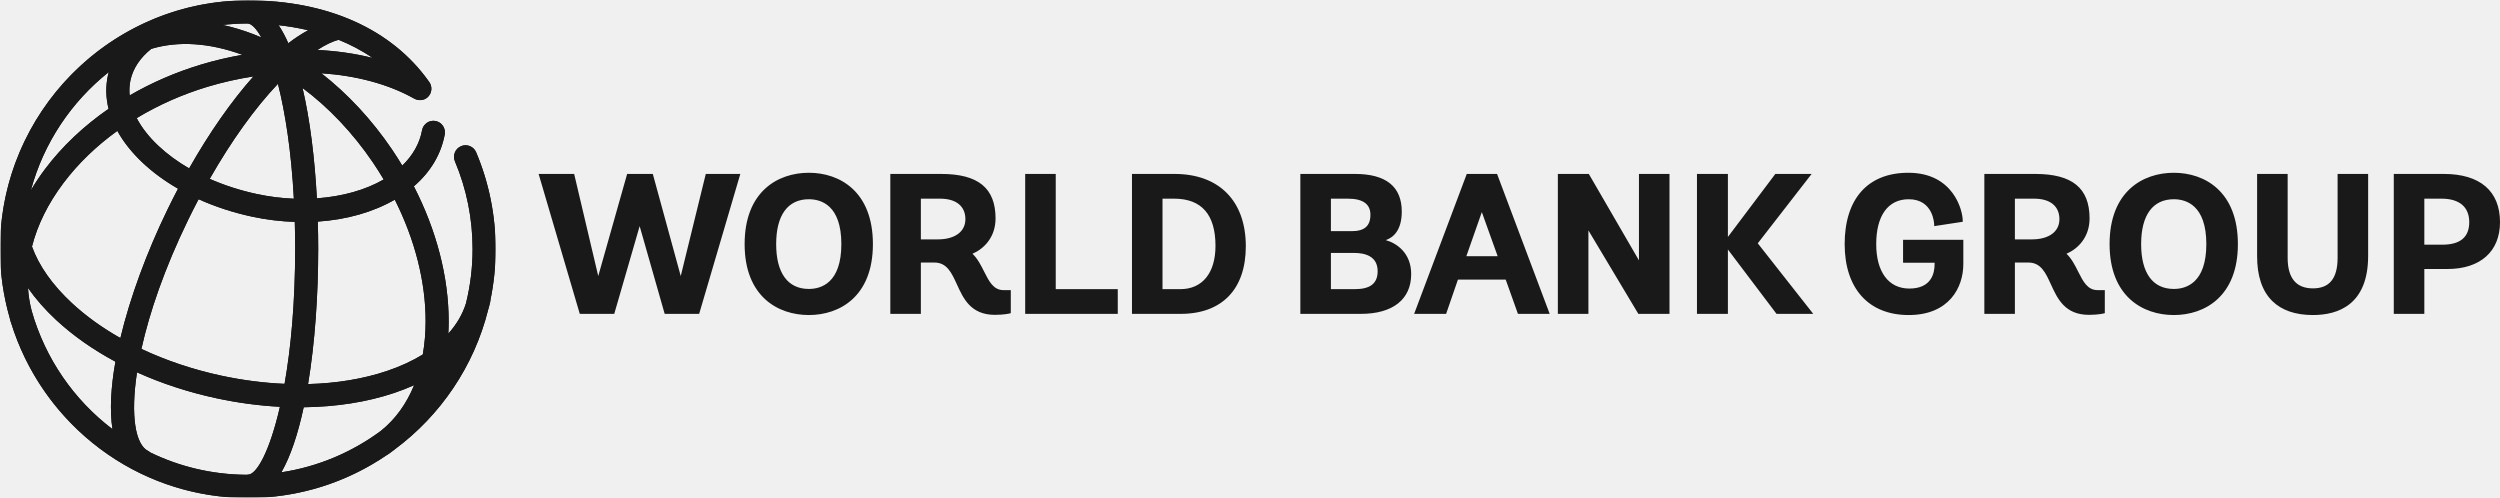
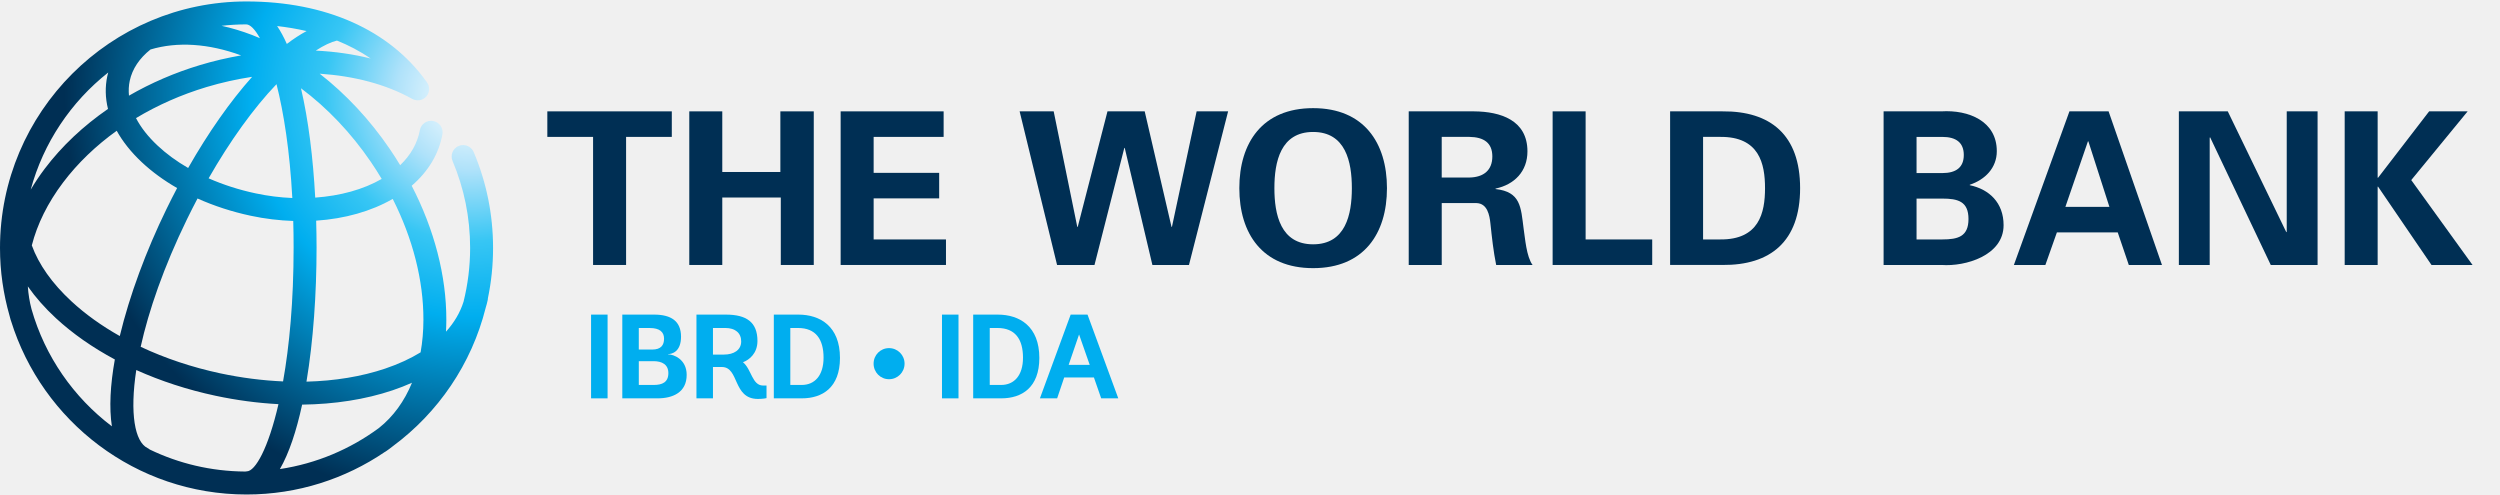
- <svg xmlns="http://www.w3.org/2000/svg" xmlns:xlink="http://www.w3.org/1999/xlink" width="246px" height="49px" viewBox="0 0 246 49" version="1.1">
-   <defs>
-     <polygon id="path-1" points="0.062 0.035 48.77 0.035 48.77 48.938 0.062 48.938" />
-     <path d="M0.062,26.252 L0.062,22.765 C0.959,10.08 11.527,0.035 24.386,0.035 C32.212,0.035 38.532,2.863 42.185,7.997 C42.587,8.481 42.523,9.2 42.041,9.602 C41.669,9.914 41.139,9.921 40.739,9.692 C38.196,8.267 35.038,7.434 31.621,7.209 C34.21,9.231 36.575,11.766 38.566,14.697 C38.923,15.223 39.26,15.756 39.584,16.295 C40.628,15.289 41.294,14.107 41.531,12.818 C41.645,12.199 42.238,11.789 42.852,11.905 C43.468,12.019 43.876,12.613 43.762,13.23 C43.402,15.18 42.36,16.924 40.724,18.334 C42.955,22.671 44.159,27.285 44.15,31.654 C44.15,32.051 44.135,32.442 44.116,32.828 C44.928,31.924 45.518,30.927 45.853,29.848 C46.274,28.14 46.502,26.355 46.502,24.517 C46.502,21.518 45.918,18.61 44.765,15.874 C44.521,15.295 44.791,14.626 45.368,14.382 C45.945,14.137 46.61,14.408 46.854,14.988 C48.126,18.005 48.77,21.212 48.77,24.517 C48.77,26.221 48.594,27.886 48.264,29.494 C48.26,29.555 48.256,29.617 48.243,29.679 C48.186,29.944 48.118,30.205 48.039,30.463 C46.644,36.054 43.331,40.887 38.844,44.216 C38.626,44.39 38.402,44.556 38.17,44.714 C38.134,44.739 38.095,44.76 38.056,44.782 C34.606,47.134 30.527,48.624 26.13,48.938 L22.641,48.938 C12.465,48.212 3.995,41.189 1.084,31.739 C1.073,31.71 1.062,31.686 1.052,31.658 C1.01,31.515 0.976,31.373 0.94,31.229 C0.485,29.629 0.184,27.965 0.062,26.252 L0.062,26.252 Z M24.955,3.372 C25.207,3.469 25.46,3.576 25.711,3.684 C25.214,2.783 24.74,2.317 24.354,2.312 C23.529,2.313 22.716,2.364 21.915,2.453 C22.914,2.672 23.93,2.977 24.955,3.372 Z M27.413,2.478 C27.755,2.988 28.074,3.582 28.371,4.255 C29.036,3.743 29.691,3.316 30.323,2.976 C29.314,2.739 28.334,2.58 27.413,2.478 Z M31.234,4.916 C33.122,5.009 34.947,5.271 36.663,5.7 C35.593,4.961 34.465,4.378 33.327,3.919 C32.728,4.063 32.012,4.41 31.234,4.916 Z M12.832,7.917 C12.731,8.398 12.707,8.892 12.757,9.39 C14.919,8.137 17.279,7.108 19.782,6.354 C21.127,5.946 22.488,5.632 23.85,5.393 C20.613,4.203 17.533,4.012 14.886,4.806 C13.791,5.68 13.084,6.735 12.832,7.917 Z M10.704,7.089 C7.027,10.006 4.292,14.063 3.037,18.727 C3.454,18.024 3.914,17.326 4.43,16.642 C6.119,14.397 8.241,12.398 10.682,10.708 C10.412,9.615 10.385,8.516 10.615,7.442 C10.639,7.321 10.672,7.205 10.704,7.089 Z M15.582,14.345 C16.456,15.167 17.475,15.913 18.61,16.573 C20.596,13.067 22.765,9.963 24.937,7.52 C23.433,7.751 21.925,8.086 20.435,8.534 C17.929,9.291 15.577,10.337 13.452,11.622 C13.932,12.544 14.644,13.464 15.582,14.345 Z M25.274,19.091 C26.49,19.352 27.713,19.505 28.915,19.553 C28.663,14.856 28.064,11.066 27.35,8.248 C25.067,10.651 22.753,13.883 20.636,17.6 C22.073,18.234 23.633,18.739 25.274,19.091 Z M29.771,8.657 C30.507,11.804 30.97,15.586 31.18,19.515 C33.653,19.339 35.943,18.709 37.756,17.659 C37.419,17.093 37.066,16.533 36.691,15.98 C34.714,13.071 32.351,10.586 29.771,8.657 Z M7.073,29.821 C8.446,31.096 10.057,32.252 11.845,33.265 C12.81,29.235 14.454,24.792 16.466,20.652 C16.808,19.946 17.16,19.252 17.518,18.568 C16.216,17.816 15.04,16.957 14.032,16.009 C12.972,15.01 12.139,13.956 11.544,12.878 C9.482,14.364 7.685,16.093 6.24,18.014 C4.716,20.04 3.681,22.153 3.147,24.26 C3.821,26.141 5.147,28.033 7.073,29.821 Z M21.783,36.966 C23.883,37.416 25.972,37.682 28.001,37.77 C28.617,34.291 29.044,29.84 29.044,24.477 C29.044,23.57 29.032,22.69 29.007,21.835 C27.623,21.788 26.213,21.623 24.8,21.318 C22.941,20.92 21.17,20.337 19.541,19.603 C19.188,20.274 18.842,20.956 18.504,21.651 C16.173,26.447 14.704,30.767 13.915,34.333 C16.319,35.466 18.973,36.361 21.783,36.966 Z M31.312,24.477 C31.312,29.045 30.988,33.744 30.314,37.793 C33.111,37.721 35.75,37.289 38.092,36.498 C39.412,36.052 40.584,35.508 41.603,34.882 C41.782,33.862 41.879,32.783 41.881,31.649 C41.891,27.731 40.827,23.58 38.848,19.645 C36.708,20.881 34.094,21.618 31.274,21.805 C31.3,22.696 31.312,23.588 31.312,24.477 Z M3.118,30.593 C4.452,35.289 7.282,39.356 11.067,42.23 C10.783,40.39 10.909,38.109 11.357,35.59 C9.162,34.41 7.192,33.033 5.533,31.493 C4.434,30.473 3.51,29.415 2.754,28.334 C2.803,29.099 2.925,29.853 3.118,30.593 Z M14.813,44.534 C17.672,45.918 20.87,46.696 24.246,46.719 C24.298,46.712 24.35,46.703 24.405,46.703 C25.256,46.703 26.542,44.406 27.545,40.028 C25.5,39.921 23.407,39.642 21.308,39.192 C18.538,38.598 15.901,37.731 13.481,36.639 C12.825,40.952 13.333,43.771 14.594,44.388 C14.674,44.427 14.746,44.479 14.813,44.534 Z M29.884,40.074 C29.323,42.684 28.592,44.903 27.685,46.476 C31.307,45.927 34.643,44.495 37.471,42.404 C38.901,41.264 40.002,39.735 40.75,37.9 C40.137,38.175 39.492,38.427 38.815,38.657 C36.125,39.564 33.087,40.035 29.884,40.074 Z" id="path-3" />
-   </defs>
-   <g id="Welcome" stroke="none" stroke-width="1" fill="none" fill-rule="evenodd">
-     <g id="Homepage" transform="translate(-568, -2177)">
-       <g id="logos" transform="translate(0, 2158)">
-         <g id="Group-13" transform="translate(457, 13)">
-           <g id="WBG_Horizontal-black" transform="translate(111, 6)">
-             <g id="Group-3">
-               <mask id="mask-2" fill="white">
-                 <use xlink:href="#path-1" />
-               </mask>
-               <g id="Clip-2" />
-               <path d="M0,24.517 C0,26.844 0.333,29.094 0.94,31.229 C0.976,31.373 1.01,31.515 1.052,31.658 C1.062,31.686 1.073,31.71 1.084,31.739 C4.16,41.724 13.442,49 24.386,49 C29.447,49 34.154,47.443 38.056,44.782 C38.095,44.76 38.134,44.739 38.17,44.714 C38.402,44.556 38.626,44.39 38.844,44.216 C43.331,40.887 46.644,36.054 48.039,30.463 C48.118,30.205 48.186,29.944 48.243,29.679 C48.256,29.617 48.26,29.555 48.264,29.494 C48.594,27.886 48.77,26.221 48.77,24.517 C48.77,21.212 48.126,18.005 46.854,14.988 C46.61,14.408 45.945,14.137 45.368,14.382 C44.791,14.626 44.521,15.295 44.765,15.874 C45.918,18.61 46.502,21.518 46.502,24.517 C46.502,26.355 46.274,28.14 45.853,29.848 C45.518,30.927 44.928,31.924 44.116,32.828 C44.135,32.442 44.15,32.051 44.15,31.654 C44.159,27.285 42.955,22.671 40.724,18.334 C42.36,16.924 43.402,15.18 43.762,13.23 C43.876,12.613 43.468,12.019 42.852,11.905 C42.238,11.789 41.645,12.199 41.531,12.818 C41.294,14.107 40.628,15.289 39.584,16.295 C39.26,15.756 38.923,15.223 38.566,14.697 C36.575,11.766 34.21,9.231 31.621,7.209 C35.038,7.434 38.196,8.267 40.739,9.692 C41.139,9.921 41.669,9.914 42.041,9.602 C42.523,9.2 42.587,8.481 42.185,7.997 C38.532,2.863 32.212,0.035 24.386,0.035 C10.94,0.035 0,11.018 0,24.517 M24.955,3.372 C23.93,2.977 22.914,2.672 21.915,2.453 C22.716,2.364 23.529,2.313 24.354,2.312 C24.74,2.317 25.214,2.783 25.711,3.684 C25.46,3.576 25.207,3.469 24.955,3.372 M27.413,2.478 C28.334,2.58 29.314,2.739 30.323,2.976 C29.691,3.316 29.036,3.743 28.371,4.255 C28.074,3.582 27.755,2.988 27.413,2.478 M31.234,4.916 C32.012,4.41 32.728,4.063 33.327,3.919 C34.465,4.378 35.593,4.961 36.663,5.7 C34.947,5.271 33.122,5.009 31.234,4.916 M12.832,7.917 C13.084,6.735 13.791,5.68 14.886,4.806 C17.533,4.012 20.613,4.203 23.85,5.393 C22.488,5.632 21.127,5.946 19.782,6.354 C17.279,7.108 14.919,8.137 12.757,9.39 C12.707,8.892 12.731,8.398 12.832,7.917 M10.704,7.089 C10.672,7.205 10.639,7.321 10.615,7.442 C10.385,8.516 10.412,9.615 10.682,10.708 C8.241,12.398 6.119,14.397 4.43,16.642 C3.914,17.326 3.454,18.024 3.037,18.727 C4.292,14.063 7.027,10.006 10.704,7.089 M15.582,14.345 C14.644,13.464 13.932,12.544 13.452,11.622 C15.577,10.337 17.929,9.291 20.435,8.534 C21.925,8.086 23.433,7.751 24.937,7.52 C22.765,9.963 20.596,13.067 18.61,16.573 C17.475,15.913 16.456,15.167 15.582,14.345 M25.274,19.091 C23.633,18.739 22.073,18.234 20.636,17.6 C22.753,13.883 25.067,10.651 27.35,8.248 C28.064,11.066 28.663,14.856 28.915,19.553 C27.713,19.505 26.49,19.352 25.274,19.091 M29.771,8.657 C32.351,10.586 34.714,13.071 36.691,15.98 C37.066,16.533 37.419,17.093 37.756,17.659 C35.943,18.709 33.653,19.339 31.18,19.515 C30.97,15.586 30.507,11.804 29.771,8.657 M7.073,29.821 C5.147,28.033 3.821,26.141 3.147,24.26 C3.681,22.153 4.716,20.04 6.24,18.014 C7.685,16.093 9.482,14.364 11.544,12.878 C12.139,13.956 12.972,15.01 14.032,16.009 C15.04,16.957 16.216,17.816 17.518,18.568 C17.16,19.252 16.808,19.946 16.466,20.652 C14.454,24.792 12.81,29.235 11.845,33.265 C10.057,32.252 8.446,31.096 7.073,29.821 M21.783,36.966 C18.973,36.361 16.319,35.466 13.915,34.333 C14.704,30.767 16.173,26.447 18.504,21.651 C18.842,20.956 19.188,20.274 19.541,19.603 C21.17,20.337 22.941,20.92 24.8,21.318 C26.213,21.623 27.623,21.788 29.007,21.835 C29.032,22.69 29.044,23.57 29.044,24.477 C29.044,29.84 28.617,34.291 28.001,37.77 C25.972,37.682 23.883,37.416 21.783,36.966 M31.312,24.477 C31.312,23.588 31.3,22.696 31.274,21.805 C34.094,21.618 36.708,20.881 38.848,19.645 C40.827,23.58 41.891,27.731 41.881,31.649 C41.879,32.783 41.782,33.862 41.603,34.882 C40.584,35.508 39.412,36.052 38.092,36.498 C35.75,37.289 33.111,37.721 30.314,37.793 C30.988,33.744 31.312,29.045 31.312,24.477 M3.118,30.593 C2.925,29.853 2.803,29.099 2.754,28.334 C3.51,29.415 4.434,30.473 5.533,31.493 C7.192,33.033 9.162,34.41 11.357,35.59 C10.909,38.109 10.783,40.39 11.067,42.23 C7.282,39.356 4.452,35.289 3.118,30.593 M14.813,44.534 C14.746,44.479 14.674,44.427 14.594,44.388 C13.333,43.771 12.825,40.952 13.481,36.639 C15.901,37.731 18.538,38.598 21.308,39.192 C23.407,39.642 25.5,39.921 27.545,40.028 C26.542,44.406 25.256,46.703 24.405,46.703 C24.35,46.703 24.298,46.712 24.246,46.719 C20.87,46.696 17.672,45.918 14.813,44.534 M29.884,40.074 C33.087,40.035 36.125,39.564 38.815,38.657 C39.492,38.427 40.137,38.175 40.75,37.9 C40.002,39.735 38.901,41.264 37.471,42.404 C34.643,44.495 31.307,45.927 27.685,46.476 C28.592,44.903 29.323,42.684 29.884,40.074" id="Fill-1" fill="#1A1919" mask="url(#mask-2)" />
-             </g>
-             <g id="Group-6">
-               <mask id="mask-4" fill="white">
-                 <use xlink:href="#path-3" />
-               </mask>
-               <g id="Clip-5" />
-               <polygon id="Fill-4" fill="#1A1919" mask="url(#mask-4)" points="0.062 48.938 48.77 48.938 48.77 0.035 0.062 0.035" />
-             </g>
-             <path d="M69.449,17.115 L72.847,17.115 L68.797,30.885 L65.405,30.885 L62.942,22.251 L60.442,30.885 L57.051,30.885 L53,17.115 L56.497,17.115 L58.867,27.164 L61.711,17.115 L64.236,17.115 L66.985,27.164 L69.449,17.115 Z M79.591,28.432 C80.786,28.432 82.789,27.859 82.789,24.019 C82.789,20.178 80.786,19.605 79.591,19.605 C77.517,19.605 76.375,21.174 76.375,24.019 C76.375,26.865 77.517,28.432 79.591,28.432 L79.591,28.432 Z M79.591,17 C82.638,17 85.894,18.844 85.894,24.019 C85.894,29.166 82.638,31 79.591,31 C76.536,31 73.271,29.166 73.271,24.019 C73.271,18.844 76.536,17 79.591,17 L79.591,17 Z M90.613,23.555 L92.291,23.555 C93.959,23.555 94.995,22.795 94.995,21.572 C94.995,20.286 94.088,19.549 92.508,19.549 L90.613,19.549 L90.613,23.555 Z M96.831,26.711 C97.327,27.696 97.757,28.548 98.749,28.548 L99.462,28.548 L99.462,30.814 L99.358,30.841 C99.337,30.847 98.816,30.981 97.901,30.981 C95.528,30.981 94.798,29.386 94.158,27.981 C93.631,26.828 93.175,25.833 91.936,25.833 L90.613,25.833 L90.613,30.885 L87.608,30.885 L87.608,17.115 L92.607,17.115 C96.259,17.115 97.962,18.507 97.962,21.493 C97.962,23.341 96.826,24.481 95.692,24.97 C96.192,25.443 96.517,26.085 96.831,26.711 L96.831,26.711 Z M103.885,17.115 L100.879,17.115 L100.879,30.885 L109.988,30.885 L109.988,28.452 L103.885,28.452 L103.885,17.115 Z M114.391,28.452 L116.148,28.452 C118.311,28.452 119.604,26.859 119.604,24.193 C119.604,21.111 118.234,19.549 115.536,19.549 L114.391,19.549 L114.391,28.452 Z M115.575,17.115 C119.966,17.115 122.588,19.776 122.588,24.232 C122.588,28.46 120.248,30.885 116.168,30.885 L111.386,30.885 L111.386,17.115 L115.575,17.115 Z M130.961,28.452 L133.31,28.452 C134.845,28.452 135.56,27.888 135.56,26.681 C135.56,25.199 134.304,24.889 133.25,24.889 L130.961,24.889 L130.961,28.452 Z M133.014,22.746 C134.266,22.746 134.849,22.232 134.849,21.128 C134.849,20.08 134.105,19.549 132.639,19.549 L130.961,19.549 L130.961,22.746 L133.014,22.746 Z M136.36,23.627 C137.444,23.931 138.861,24.901 138.861,26.969 C138.861,29.458 137.054,30.885 133.903,30.885 L127.955,30.885 L127.955,17.115 L133.329,17.115 C136.384,17.115 137.934,18.361 137.934,20.819 C137.934,22.72 137.047,23.392 136.36,23.627 L136.36,23.627 Z M145.812,20.87 L144.288,25.213 L147.371,25.213 L145.812,20.87 Z M147.345,17.205 L152.49,30.885 L149.366,30.885 L148.161,27.511 L143.462,27.511 L142.297,30.885 L139.151,30.885 L144.33,17.115 L147.311,17.115 L147.345,17.205 Z M161.273,25.621 L156.34,17.115 L153.293,17.115 L153.293,30.885 L156.3,30.885 L156.3,22.672 L161.213,30.885 L164.278,30.885 L164.278,17.115 L161.273,17.115 L161.273,25.621 Z M178.265,17.115 L174.693,17.115 L170.025,23.314 L170.025,17.115 L166.981,17.115 L166.981,30.885 L170.025,30.885 L170.025,24.55 L174.811,30.885 L178.425,30.885 L172.965,23.942 L178.265,17.115 Z M187.262,25.853 L190.364,25.853 L190.364,26.005 C190.364,26.898 190.04,28.394 187.876,28.394 C185.836,28.394 184.62,26.759 184.62,24.019 C184.62,21.216 185.785,19.605 187.817,19.605 C190.234,19.605 190.321,21.993 190.323,22.095 L190.328,22.251 L193.132,21.823 L193.132,21.706 C193.132,20.712 192.224,17 187.778,17 C183.797,17 181.515,19.559 181.515,24.019 C181.515,28.39 183.871,31 187.817,31 C191.783,31 193.191,28.299 193.191,25.986 L193.191,23.594 L187.262,23.594 L187.262,25.853 Z M198.265,23.555 L199.942,23.555 C201.611,23.555 202.647,22.795 202.647,21.572 C202.647,20.286 201.741,19.549 200.16,19.549 L198.265,19.549 L198.265,23.555 Z M204.483,26.711 C204.979,27.696 205.408,28.548 206.4,28.548 L207.113,28.548 L207.113,30.814 L207.011,30.841 C206.989,30.847 206.467,30.981 205.553,30.981 C203.179,30.981 202.451,29.386 201.809,27.981 C201.283,26.828 200.826,25.833 199.586,25.833 L198.265,25.833 L198.265,30.885 L195.26,30.885 L195.26,17.115 L200.259,17.115 C203.912,17.115 205.613,18.507 205.613,21.493 C205.613,23.341 204.477,24.481 203.343,24.97 C203.844,25.443 204.168,26.085 204.483,26.711 L204.483,26.711 Z M213.904,28.432 C215.1,28.432 217.103,27.859 217.103,24.019 C217.103,20.178 215.1,19.605 213.904,19.605 C211.83,19.605 210.688,21.174 210.688,24.019 C210.688,26.865 211.83,28.432 213.904,28.432 L213.904,28.432 Z M213.904,17 C216.952,17 220.208,18.844 220.208,24.019 C220.208,29.166 216.952,31 213.904,31 C210.849,31 207.583,29.166 207.583,24.019 C207.583,18.844 210.849,17 213.904,17 L213.904,17 Z M230.02,25.369 C230.02,27.391 229.225,28.376 227.592,28.376 C225.941,28.376 225.105,27.363 225.105,25.369 L225.105,17.115 L222.1,17.115 L222.1,25.175 C222.09,27.145 222.594,28.642 223.596,29.625 C224.527,30.537 225.871,31 227.592,31 C230.07,31 233.025,29.99 233.025,25.176 L233.025,17.115 L230.02,17.115 L230.02,25.369 Z M238.554,24.075 L240.35,24.075 C242.092,24.075 242.974,23.33 242.974,21.86 C242.974,20.369 242.007,19.549 240.251,19.549 L238.554,19.549 L238.554,24.075 Z M240.468,17.115 C244.035,17.115 246,18.801 246,21.86 C246,24.746 244.065,26.47 240.824,26.47 L238.554,26.47 L238.554,30.885 L235.548,30.885 L235.548,17.115 L240.468,17.115 L240.468,17.115 Z" id="Fill-7" fill="#1A1919" />
-           </g>
-         </g>
+ <svg xmlns="http://www.w3.org/2000/svg" xmlns:xlink="http://www.w3.org/1999/xlink" version="1.1" id="Layer_1" x="0px" y="0px" width="182px" height="36px" viewBox="27.681 3.81 182 36" enable-background="new 27.681 3.81 182 36" xml:space="preserve">
+   <g>
+     <g>
+       <g>
+         <defs>
+           <path id="SVGID_1_" d="M49.676,33.267c2.357-0.029,4.594-0.374,6.574-1.039c0.498-0.168,0.974-0.354,1.424-0.555      c-0.551,1.345-1.36,2.467-2.415,3.301c-2.081,1.532-4.536,2.583-7.201,2.984C48.724,36.806,49.262,35.178,49.676,33.267       M38.583,36.535c-0.049-0.041-0.102-0.079-0.162-0.107c-0.927-0.452-1.302-2.519-0.819-5.68      c1.782,0.801,3.722,1.436,5.761,1.871c1.545,0.33,3.085,0.534,4.59,0.613c-0.738,3.208-1.684,4.893-2.311,4.893      c-0.04,0-0.079,0.007-0.117,0.013C43.041,38.121,40.687,37.55,38.583,36.535 M29.976,26.316      c-0.143-0.542-0.232-1.095-0.269-1.657c0.558,0.794,1.237,1.568,2.046,2.316c1.222,1.128,2.672,2.138,4.288,3.004      c-0.33,1.846-0.423,3.519-0.215,4.867C33.041,32.74,30.957,29.759,29.976,26.316 M50.727,21.833c0-0.652-0.01-1.307-0.029-1.959      c2.077-0.138,4-0.678,5.574-1.583c1.458,2.884,2.24,5.927,2.234,8.799c-0.001,0.832-0.073,1.623-0.205,2.37      c-0.75,0.459-1.613,0.857-2.584,1.185c-1.724,0.58-3.666,0.896-5.725,0.949C50.488,28.627,50.727,25.182,50.727,21.833       M43.713,30.988c-2.068-0.443-4.022-1.1-5.791-1.931c0.581-2.614,1.663-5.781,3.377-9.297c0.249-0.509,0.503-1.01,0.762-1.5      c1.199,0.538,2.504,0.965,3.872,1.257c1.039,0.223,2.079,0.344,3.096,0.379c0.019,0.626,0.027,1.271,0.027,1.937      c0,3.931-0.314,7.194-0.768,9.744C46.796,31.512,45.259,31.317,43.713,30.988 M32.887,25.75c-1.418-1.31-2.393-2.698-2.89-4.076      c0.394-1.544,1.156-3.094,2.277-4.579c1.063-1.408,2.386-2.676,3.903-3.766c0.438,0.791,1.051,1.563,1.832,2.295      c0.742,0.695,1.607,1.325,2.566,1.876c-0.264,0.501-0.522,1.01-0.774,1.528c-1.481,3.035-2.69,6.292-3.4,9.246      C35.082,27.531,33.897,26.685,32.887,25.75 M49.593,10.237c1.898,1.413,3.638,3.236,5.093,5.368      c0.276,0.404,0.536,0.815,0.783,1.23c-1.333,0.771-3.021,1.232-4.84,1.361C50.475,15.315,50.134,12.543,49.593,10.237       M46.283,17.885c-1.208-0.257-2.356-0.628-3.414-1.093c1.558-2.725,3.261-5.094,4.942-6.855      c0.525,2.066,0.965,4.844,1.151,8.288C48.077,18.188,47.177,18.077,46.283,17.885 M39.15,14.406      c-0.691-0.646-1.215-1.32-1.568-1.997c1.564-0.941,3.295-1.708,5.139-2.263c1.097-0.33,2.207-0.574,3.314-0.743      c-1.598,1.791-3.194,4.066-4.657,6.636C40.542,15.556,39.793,15.009,39.15,14.406 M35.56,9.087      c-0.023,0.084-0.047,0.17-0.066,0.258c-0.169,0.787-0.149,1.594,0.049,2.394c-1.796,1.239-3.358,2.704-4.602,4.35      c-0.379,0.501-0.718,1.013-1.025,1.528C30.841,14.199,32.853,11.225,35.56,9.087 M37.126,9.693      c0.185-0.866,0.706-1.64,1.511-2.28c1.949-0.582,4.216-0.442,6.599,0.43c-1.003,0.174-2.006,0.406-2.995,0.705      C40.4,9.1,38.662,9.856,37.07,10.774C37.034,10.409,37.051,10.047,37.126,9.693 M50.669,7.494      c0.573-0.371,1.101-0.625,1.542-0.73c0.837,0.335,1.667,0.764,2.454,1.306C53.402,7.754,52.059,7.562,50.669,7.494       M47.857,5.707C48.534,5.783,49.257,5.899,50,6.072c-0.465,0.25-0.947,0.562-1.438,0.937      C48.344,6.516,48.109,6.082,47.857,5.707 M46.048,6.362c-0.755-0.289-1.501-0.513-2.237-0.673      c0.59-0.066,1.187-0.104,1.795-0.104c0.284,0.003,0.633,0.345,0.998,1.006C46.419,6.512,46.234,6.434,46.048,6.362       M27.681,21.862c0,1.706,0.245,3.355,0.692,4.92c0.027,0.105,0.053,0.21,0.084,0.315c0.006,0.019,0.015,0.037,0.022,0.058      c2.264,7.321,9.096,12.654,17.15,12.654c3.726,0,7.189-1.142,10.061-3.092c0.029-0.017,0.058-0.031,0.084-0.049      c0.17-0.116,0.335-0.238,0.495-0.366c3.303-2.439,5.741-5.982,6.769-10.081c0.058-0.188,0.108-0.38,0.15-0.574      c0.01-0.047,0.013-0.091,0.015-0.137c0.245-1.179,0.373-2.399,0.373-3.647c0-2.422-0.474-4.773-1.411-6.985      c-0.18-0.425-0.669-0.624-1.094-0.443c-0.425,0.178-0.623,0.669-0.444,1.093c0.849,2.005,1.279,4.137,1.279,6.335      c0,1.347-0.167,2.655-0.478,3.908c-0.247,0.79-0.68,1.521-1.279,2.185c0.015-0.283,0.024-0.569,0.025-0.862      c0.007-3.202-0.879-6.584-2.521-9.763c1.204-1.034,1.973-2.312,2.236-3.741c0.084-0.453-0.216-0.888-0.669-0.972      c-0.454-0.085-0.889,0.215-0.973,0.669c-0.174,0.945-0.665,1.812-1.433,2.548c-0.239-0.395-0.487-0.786-0.75-1.171      c-1.465-2.148-3.206-4.006-5.111-5.489c2.515,0.166,4.839,0.775,6.711,1.821c0.293,0.167,0.683,0.162,0.958-0.067      c0.354-0.295,0.402-0.823,0.105-1.177c-2.689-3.761-7.34-5.836-13.1-5.836C35.733,3.915,27.681,11.966,27.681,21.862" />
+         </defs>
+         <clipPath id="SVGID_2_">
+           <use xlink:href="#SVGID_1_" overflow="visible" />
+         </clipPath>
+         <radialGradient id="SVGID_3_" cx="-136.112" cy="-310.587" r="0.489" gradientTransform="matrix(60.7425 0 0 60.7427 8329.744 18876.488)" gradientUnits="userSpaceOnUse">
+           <stop offset="0" style="stop-color:#FFFFFF" />
+           <stop offset="0.06" style="stop-color:#E7F6FD" />
+           <stop offset="0.183" style="stop-color:#AFE2FA" />
+           <stop offset="0.359" style="stop-color:#37C6F4" />
+           <stop offset="0.544" style="stop-color:#00AEEF" />
+           <stop offset="1" style="stop-color:#002F54" />
+         </radialGradient>
+         <rect x="27.681" y="3.915" clip-path="url(#SVGID_2_)" fill="url(#SVGID_3_)" width="35.895" height="35.894" />
      </g>
+     </g>
+     <g>
+       <path fill="#00AEEF" d="M70.711,32.81v-6.097h1.202v6.097H70.711z" />
+       <path fill="#00AEEF" d="M72.985,32.81v-6.097h2.307c1.247,0,1.968,0.472,1.968,1.61c0,1.081-0.643,1.266-0.949,1.266v0.016    c0.409,0,1.36,0.358,1.36,1.495c0,1.274-1.002,1.71-2.126,1.71H72.985z M75.154,29.258c0.652,0,0.87-0.323,0.87-0.793    c0-0.489-0.323-0.775-1.038-0.775h-0.801v1.568H75.154z M75.282,31.834c0.602,0,1.056-0.189,1.056-0.861    c0-0.628-0.463-0.87-1.08-0.87h-1.072v1.731H75.282z" />
+       <path fill="#00AEEF" d="M83.485,32.793c0,0-0.225,0.06-0.627,0.06c-1.847,0-1.341-2.325-2.631-2.325h-0.642v2.282h-1.202v-6.097    h2.141c1.498,0,2.3,0.55,2.3,1.918c0,0.897-0.584,1.373-1.055,1.549c0.627,0.514,0.663,1.697,1.463,1.697h0.252V32.793z     M80.385,29.623c0.724,0,1.255-0.333,1.255-0.958c0-0.609-0.427-0.978-1.158-0.978h-0.897v1.936H80.385z" />
+       <path fill="#00AEEF" d="M84.015,32.81v-6.097h1.786c1.601,0,3.03,0.864,3.03,3.154c0,2.168-1.29,2.942-2.771,2.942H84.015z     M86.051,31.834c0.934,0,1.585-0.679,1.585-1.985c0-1.351-0.573-2.161-1.854-2.161h-0.566v4.146H86.051z" />
+       <path fill="#00AEEF" d="M92.402,31.417c-0.627,0-1.123-0.505-1.123-1.133c0-0.627,0.496-1.131,1.123-1.131    c0.626,0,1.131,0.504,1.131,1.131C93.533,30.912,93.028,31.417,92.402,31.417z" />
+       <path fill="#00AEEF" d="M96.258,32.81v-6.097h1.202v6.097H96.258z" />
+       <path fill="#00AEEF" d="M98.529,32.81v-6.097h1.785c1.603,0,3.031,0.864,3.031,3.154c0,2.168-1.288,2.942-2.769,2.942H98.529z     M100.568,31.834c0.933,0,1.587-0.679,1.587-1.985c0-1.351-0.575-2.161-1.855-2.161h-0.566v4.146H100.568z" />
+       <path fill="#00AEEF" d="M107.318,31.288h-2.163l-0.514,1.521h-1.254l2.239-6.096h1.227l2.239,6.096h-1.245L107.318,31.288z     M105.479,30.372h1.533l-0.775-2.213L105.479,30.372z" />
+     </g>
+     <g>
+       <path fill="#002F54" d="M67.526,11.917h9.062v1.859H73.26V23.1h-2.403v-9.324h-3.33V11.917z" />
+       <path fill="#002F54" d="M77.861,23.1V11.917h2.402v4.414h4.229v-4.414h2.431V23.1h-2.4v-4.911h-4.26V23.1H77.861z" />
+       <path fill="#002F54" d="M88.879,11.917h7.498v1.859h-5.095v2.618h4.771v1.858h-4.771v2.99h5.266V23.1h-7.668V11.917z" />
+       <path fill="#002F54" d="M108.306,11.917h2.709l1.952,8.411h0.031l1.798-8.411h2.292L114.238,23.1h-2.663l-2.013-8.52h-0.031    l-2.171,8.52h-2.724l-2.726-11.183h2.479l1.718,8.411h0.033L108.306,11.917z" />
+       <path fill="#002F54" d="M117.904,17.509c0-3.299,1.672-5.826,5.373-5.826c3.7,0,5.375,2.526,5.375,5.826s-1.675,5.822-5.375,5.822    C119.574,23.331,117.904,20.808,117.904,17.509z M120.457,17.509c0,1.918,0.45,4.087,2.819,4.087c2.37,0,2.82-2.169,2.82-4.087    c0-1.922-0.45-4.092-2.82-4.092C120.907,13.417,120.457,15.588,120.457,17.509z" />
+       <path fill="#002F54" d="M132.638,23.1h-2.402V11.917h4.754c1.922,0.015,3.889,0.634,3.889,2.913c0,1.455-0.945,2.417-2.323,2.71    v0.032c1.844,0.201,1.844,1.331,2.045,2.881c0.11,0.713,0.201,2.03,0.65,2.647h-2.649c-0.2-0.99-0.31-1.997-0.417-3.005    c-0.063-0.618-0.219-1.47-1.007-1.5h-2.539V23.1L132.638,23.1z M132.638,16.734h2.011c1.056-0.018,1.674-0.542,1.674-1.535    c0-0.99-0.618-1.409-1.674-1.424h-2.011V16.734z" />
+       <path fill="#002F54" d="M140.712,23.1V11.917h2.402v9.325h4.848V23.1H140.712z" />
+       <path fill="#002F54" d="M149.265,11.917h3.812c3.483-0.03,5.652,1.703,5.652,5.592c0,3.887-2.169,5.621-5.652,5.59h-3.812V11.917    L149.265,11.917z M151.665,21.241h1.239c2.852,0.031,3.271-1.953,3.271-3.732c0-1.782-0.419-3.764-3.271-3.733h-1.239V21.241z" />
+       <path fill="#002F54" d="M164.807,23.1V11.917h4.198c1.998-0.124,4.043,0.714,4.043,2.897c0,1.223-0.854,2.076-1.968,2.446v0.032    c1.411,0.295,2.462,1.271,2.462,2.911c0,2.215-2.79,3.022-4.507,2.897H164.807z M169.082,21.241c1.131,0,1.905-0.202,1.905-1.487    s-0.773-1.487-1.905-1.487h-1.876v2.975H169.082z M169.082,16.41c1.007,0,1.563-0.419,1.563-1.317c0-0.9-0.557-1.316-1.563-1.316    h-1.876v2.634L169.082,16.41L169.082,16.41z" />
+       <path fill="#002F54" d="M174.292,23.1l4.044-11.183h2.85l3.886,11.183h-2.414l-0.806-2.37h-4.43l-0.838,2.37H174.292z     M181.247,18.872l-1.533-4.771h-0.032l-1.641,4.771H181.247z" />
+       <path fill="#002F54" d="M192.993,23.1l-4.415-9.294l-0.031,0.032v9.262h-2.245V11.917h3.561l4.262,8.798l0.03-0.033v-8.766h2.246    V23.1H192.993z" />
+       <path fill="#002F54" d="M200.773,16.75h0.031l3.718-4.833h2.803l-4.105,5.003l4.462,6.18h-2.989l-3.888-5.7h-0.031v5.7h-2.4    V11.917h2.4V16.75z" />
    </g>
  </g>
</svg>
